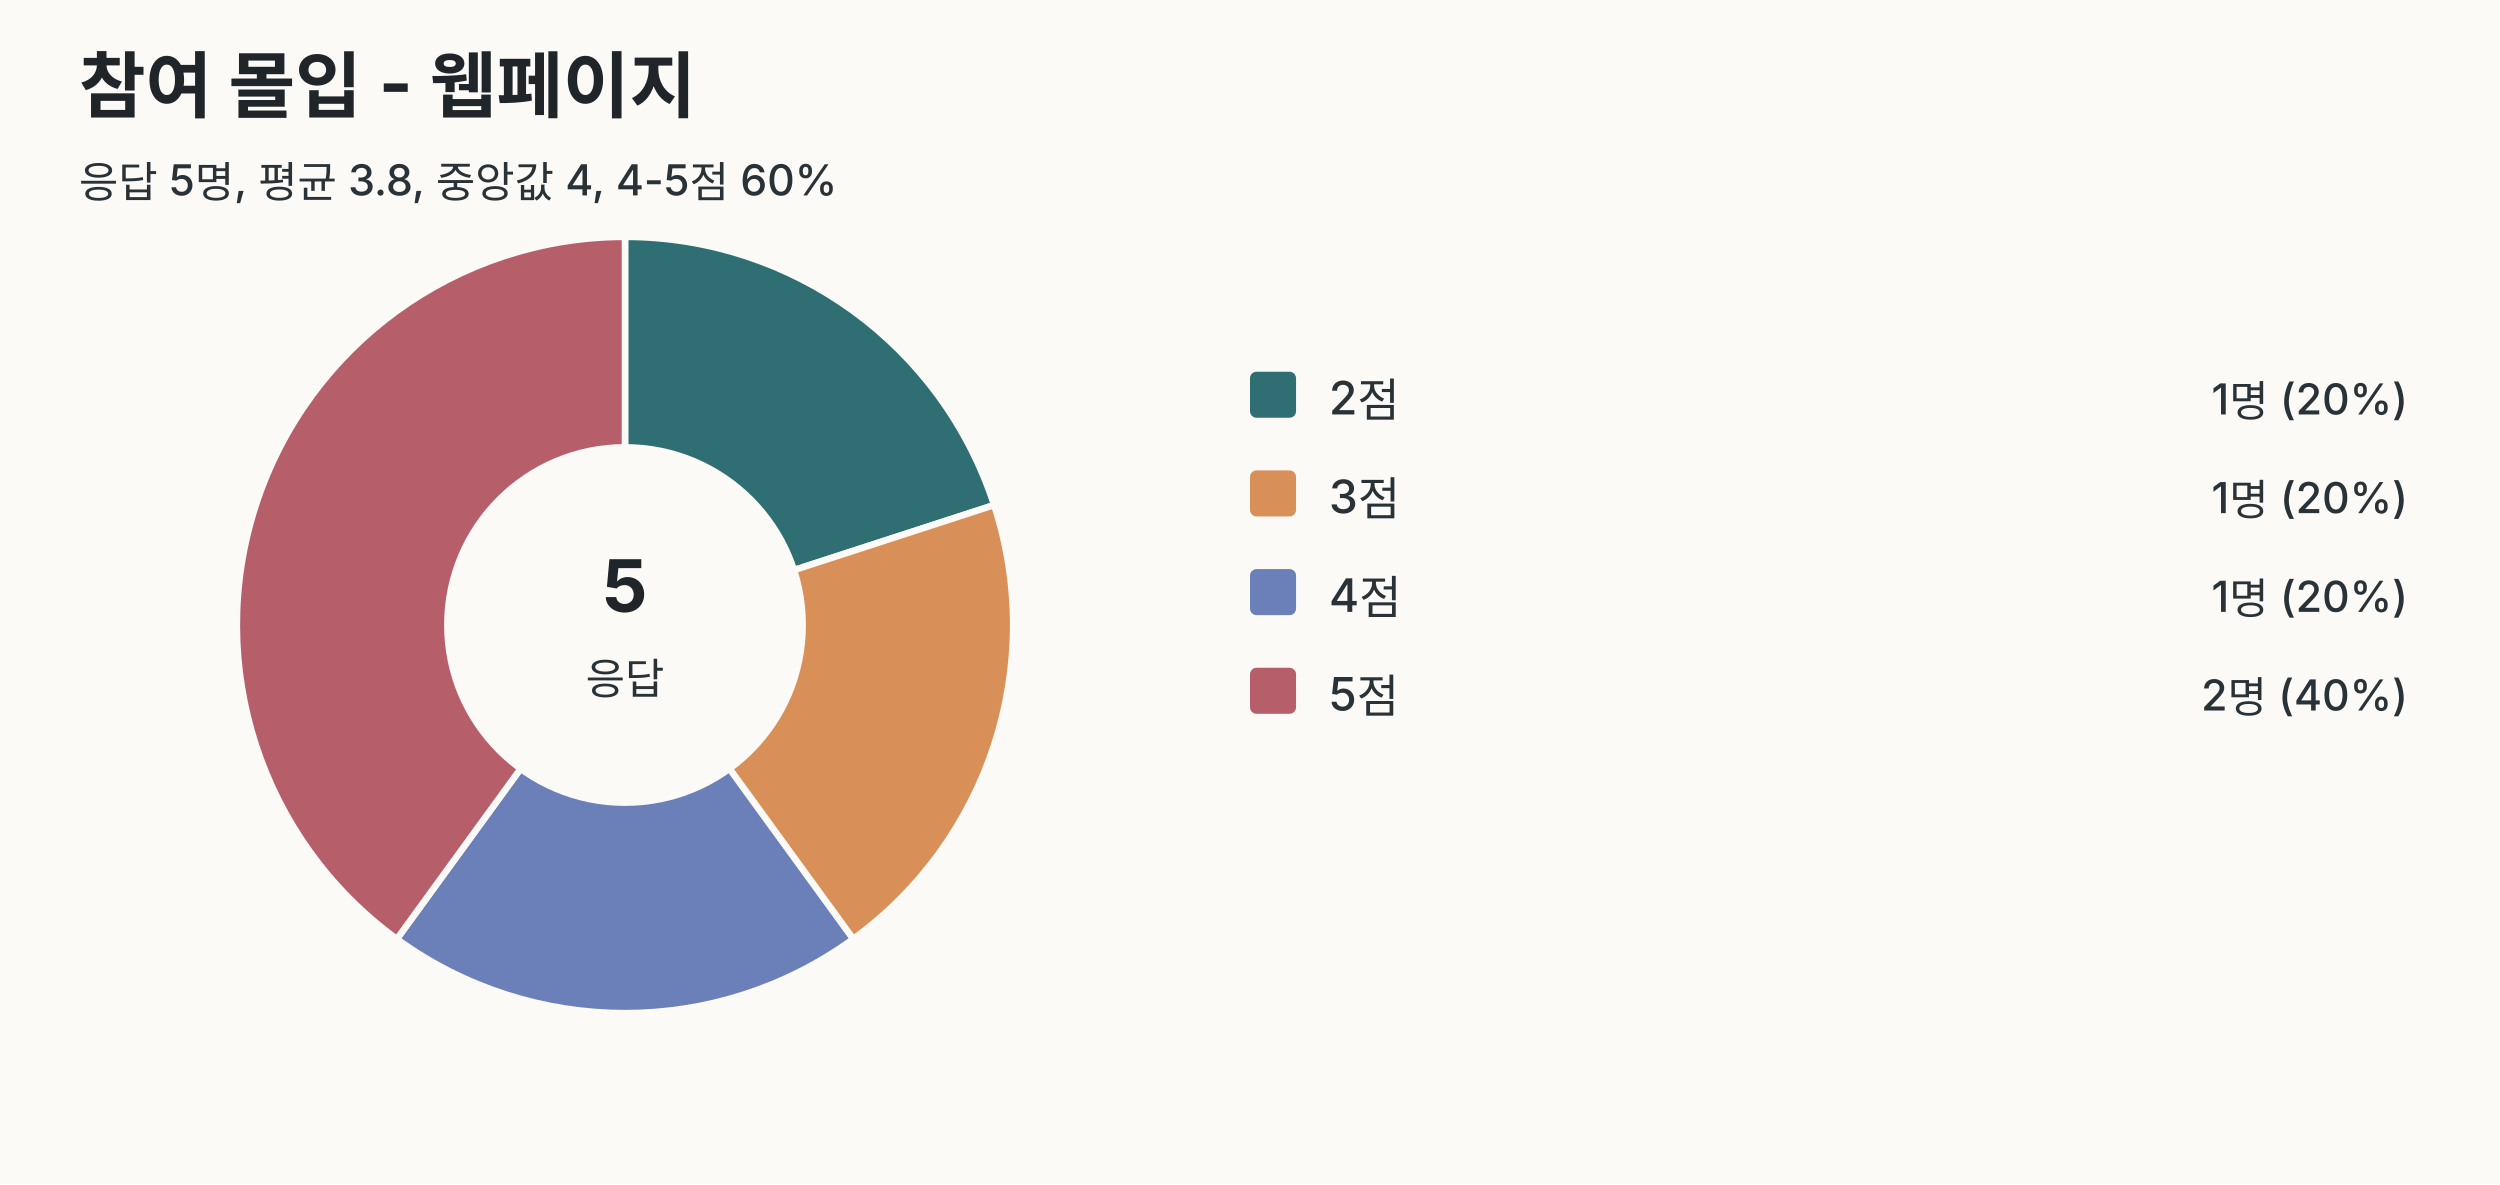
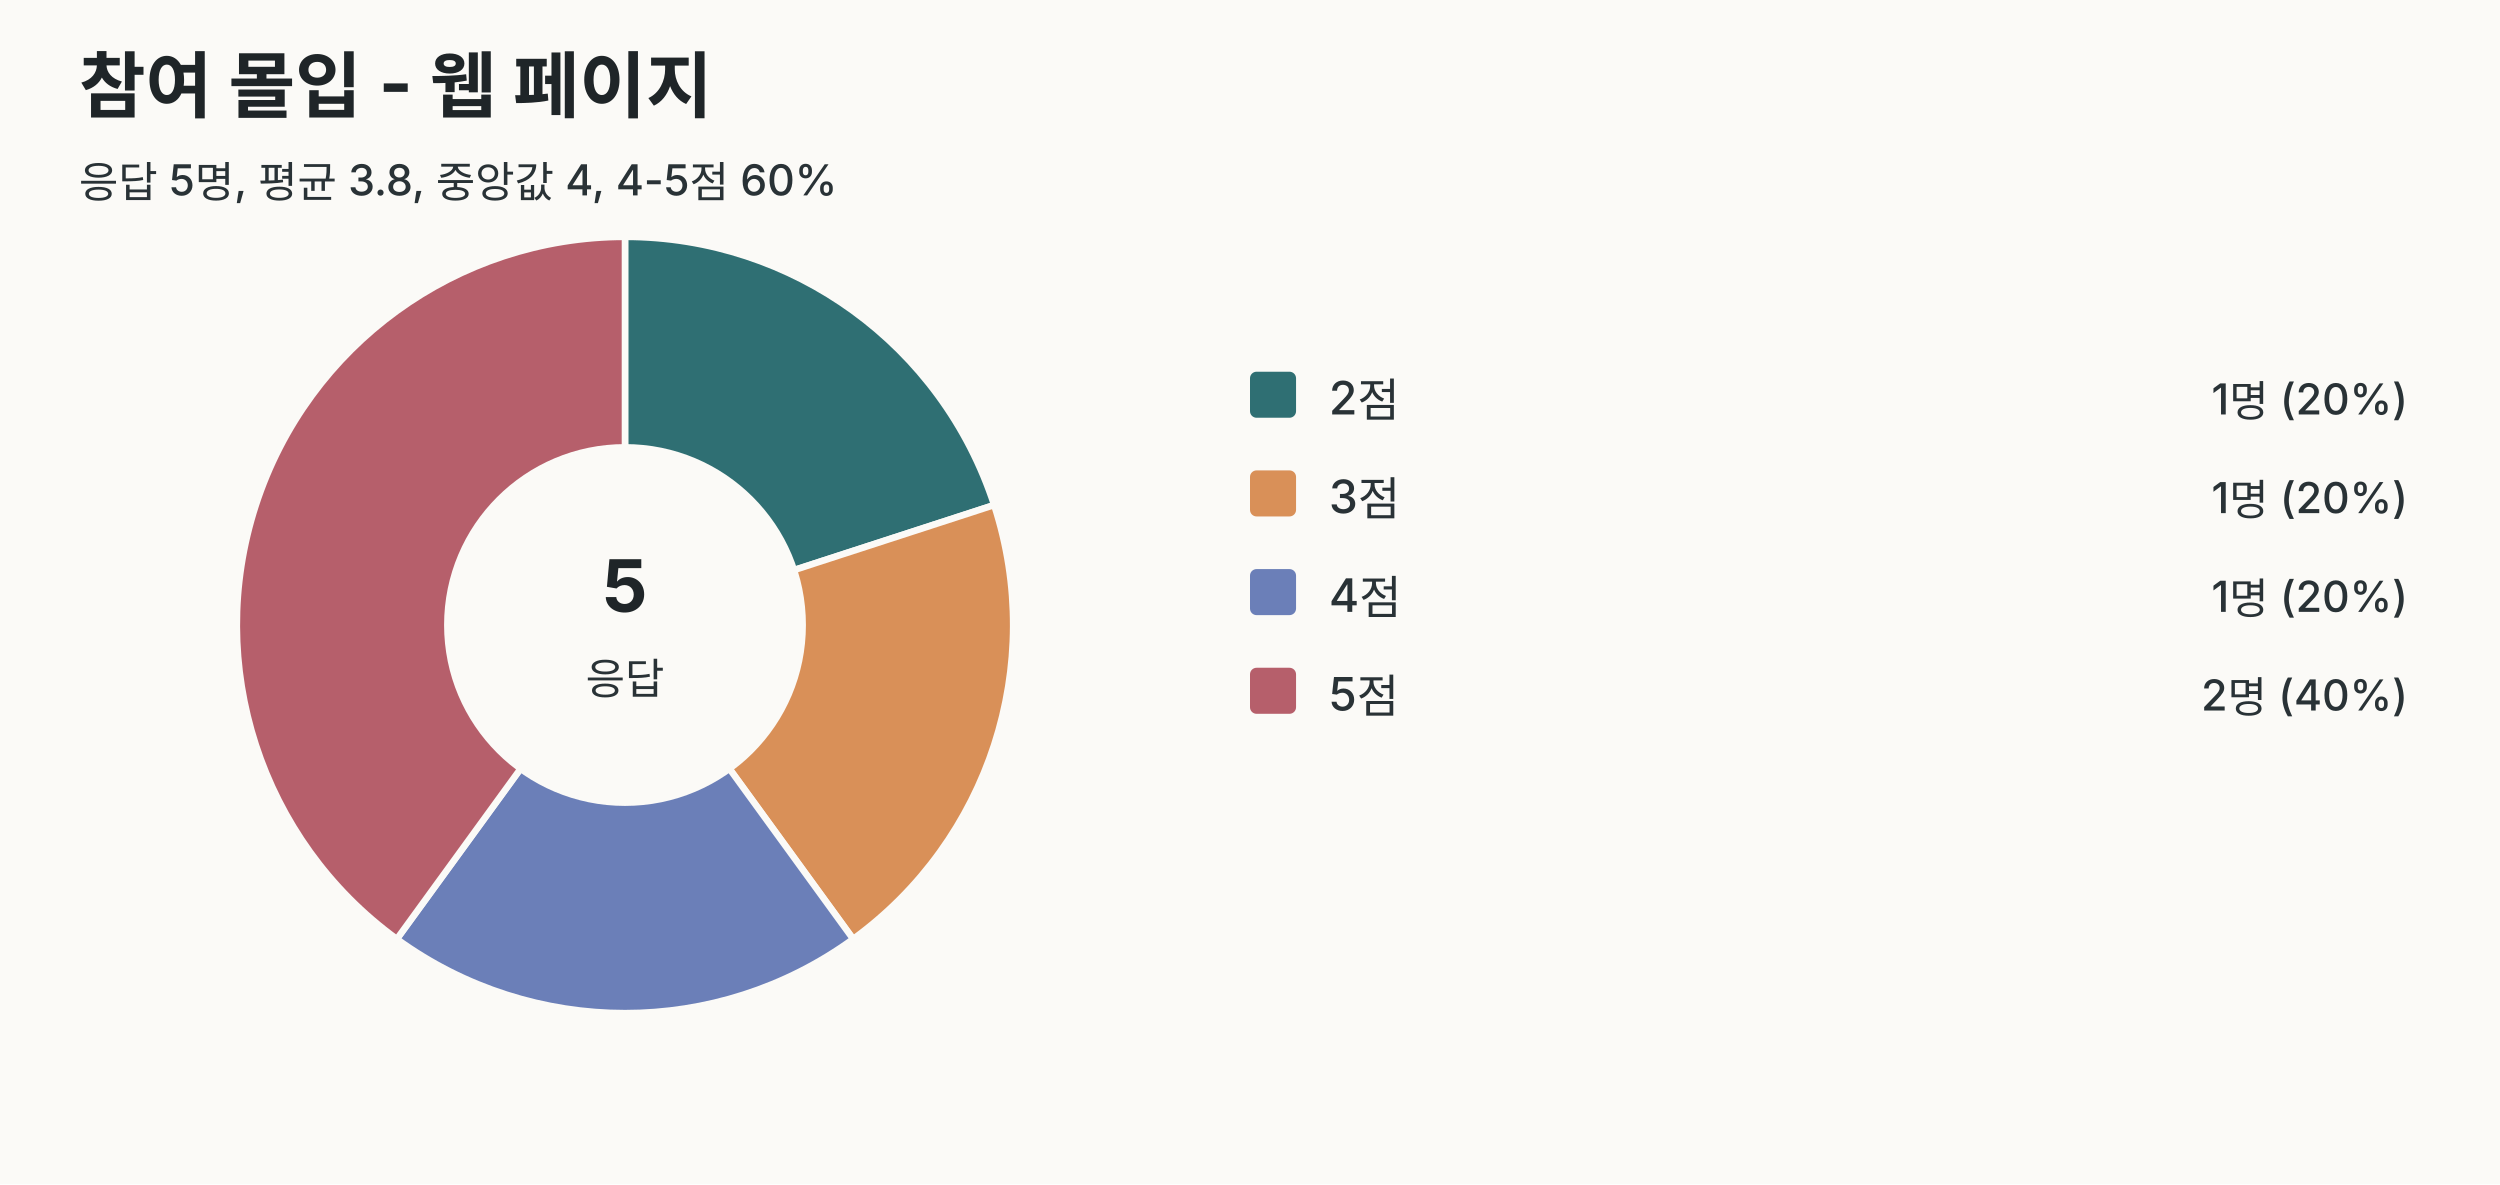
<svg xmlns="http://www.w3.org/2000/svg" width="760" height="360" viewBox="0 0 760 360">
  <style>
    .bg { fill: #fbfaf7; }
    .title { font: 700 22px -apple-system, BlinkMacSystemFont, "Segoe UI", sans-serif; fill: #1f2528; }
    .label { font: 500 14px -apple-system, BlinkMacSystemFont, "Segoe UI", sans-serif; fill: #293236; }
    .value, .legend { font: 500 13px -apple-system, BlinkMacSystemFont, "Segoe UI", sans-serif; fill: #293236; }
    .heat-value { font: 700 16px -apple-system, BlinkMacSystemFont, "Segoe UI", sans-serif; fill: #fffdf8; }
  </style>
  <rect class="bg" width="100%" height="100%" />
-   <text x="24" y="34" class="title">참여 몰입 - 웹페이지</text>
+   <text x="24" y="34" class="title">참여 몰입 - 웹 페이지</text>
  <text x="24" y="60" class="value">응답 5명, 평균 3.8, 중앙값 4, 4-5점 60%</text>
  <path d="M 190 190 L 302.225 153.536 A 118 118 0 0 0 190 72 Z" fill="#2f6f73" stroke="#fbfaf7" stroke-width="2" />
  <path d="M 190 190 L 259.359 285.464 A 118 118 0 0 0 302.225 153.536 Z" fill="#d99058" stroke="#fbfaf7" stroke-width="2" />
  <path d="M 190 190 L 120.641 285.464 A 118 118 0 0 0 259.359 285.464 Z" fill="#6b7fb8" stroke="#fbfaf7" stroke-width="2" />
  <path d="M 190 190 L 190 72 A 118 118 0 0 0 120.641 285.464 Z" fill="#b65f6b" stroke="#fbfaf7" stroke-width="2" />
  <circle cx="190" cy="190" r="55" fill="#fbfaf7" />
  <text x="190" y="186" text-anchor="middle" class="title">5</text>
  <text x="190" y="211" text-anchor="middle" class="value">응답</text>
  <rect x="380" y="113" width="14" height="14" rx="2" fill="#2f6f73" />
  <text x="404" y="126" class="label">2점</text>
  <text x="732" y="126" text-anchor="end" class="value">1명 (20%)</text>
  <rect x="380" y="143" width="14" height="14" rx="2" fill="#d99058" />
  <text x="404" y="156" class="label">3점</text>
  <text x="732" y="156" text-anchor="end" class="value">1명 (20%)</text>
  <rect x="380" y="173" width="14" height="14" rx="2" fill="#6b7fb8" />
  <text x="404" y="186" class="label">4점</text>
  <text x="732" y="186" text-anchor="end" class="value">1명 (20%)</text>
  <rect x="380" y="203" width="14" height="14" rx="2" fill="#b65f6b" />
  <text x="404" y="216" class="label">5점</text>
  <text x="732" y="216" text-anchor="end" class="value">2명 (40%)</text>
</svg>
